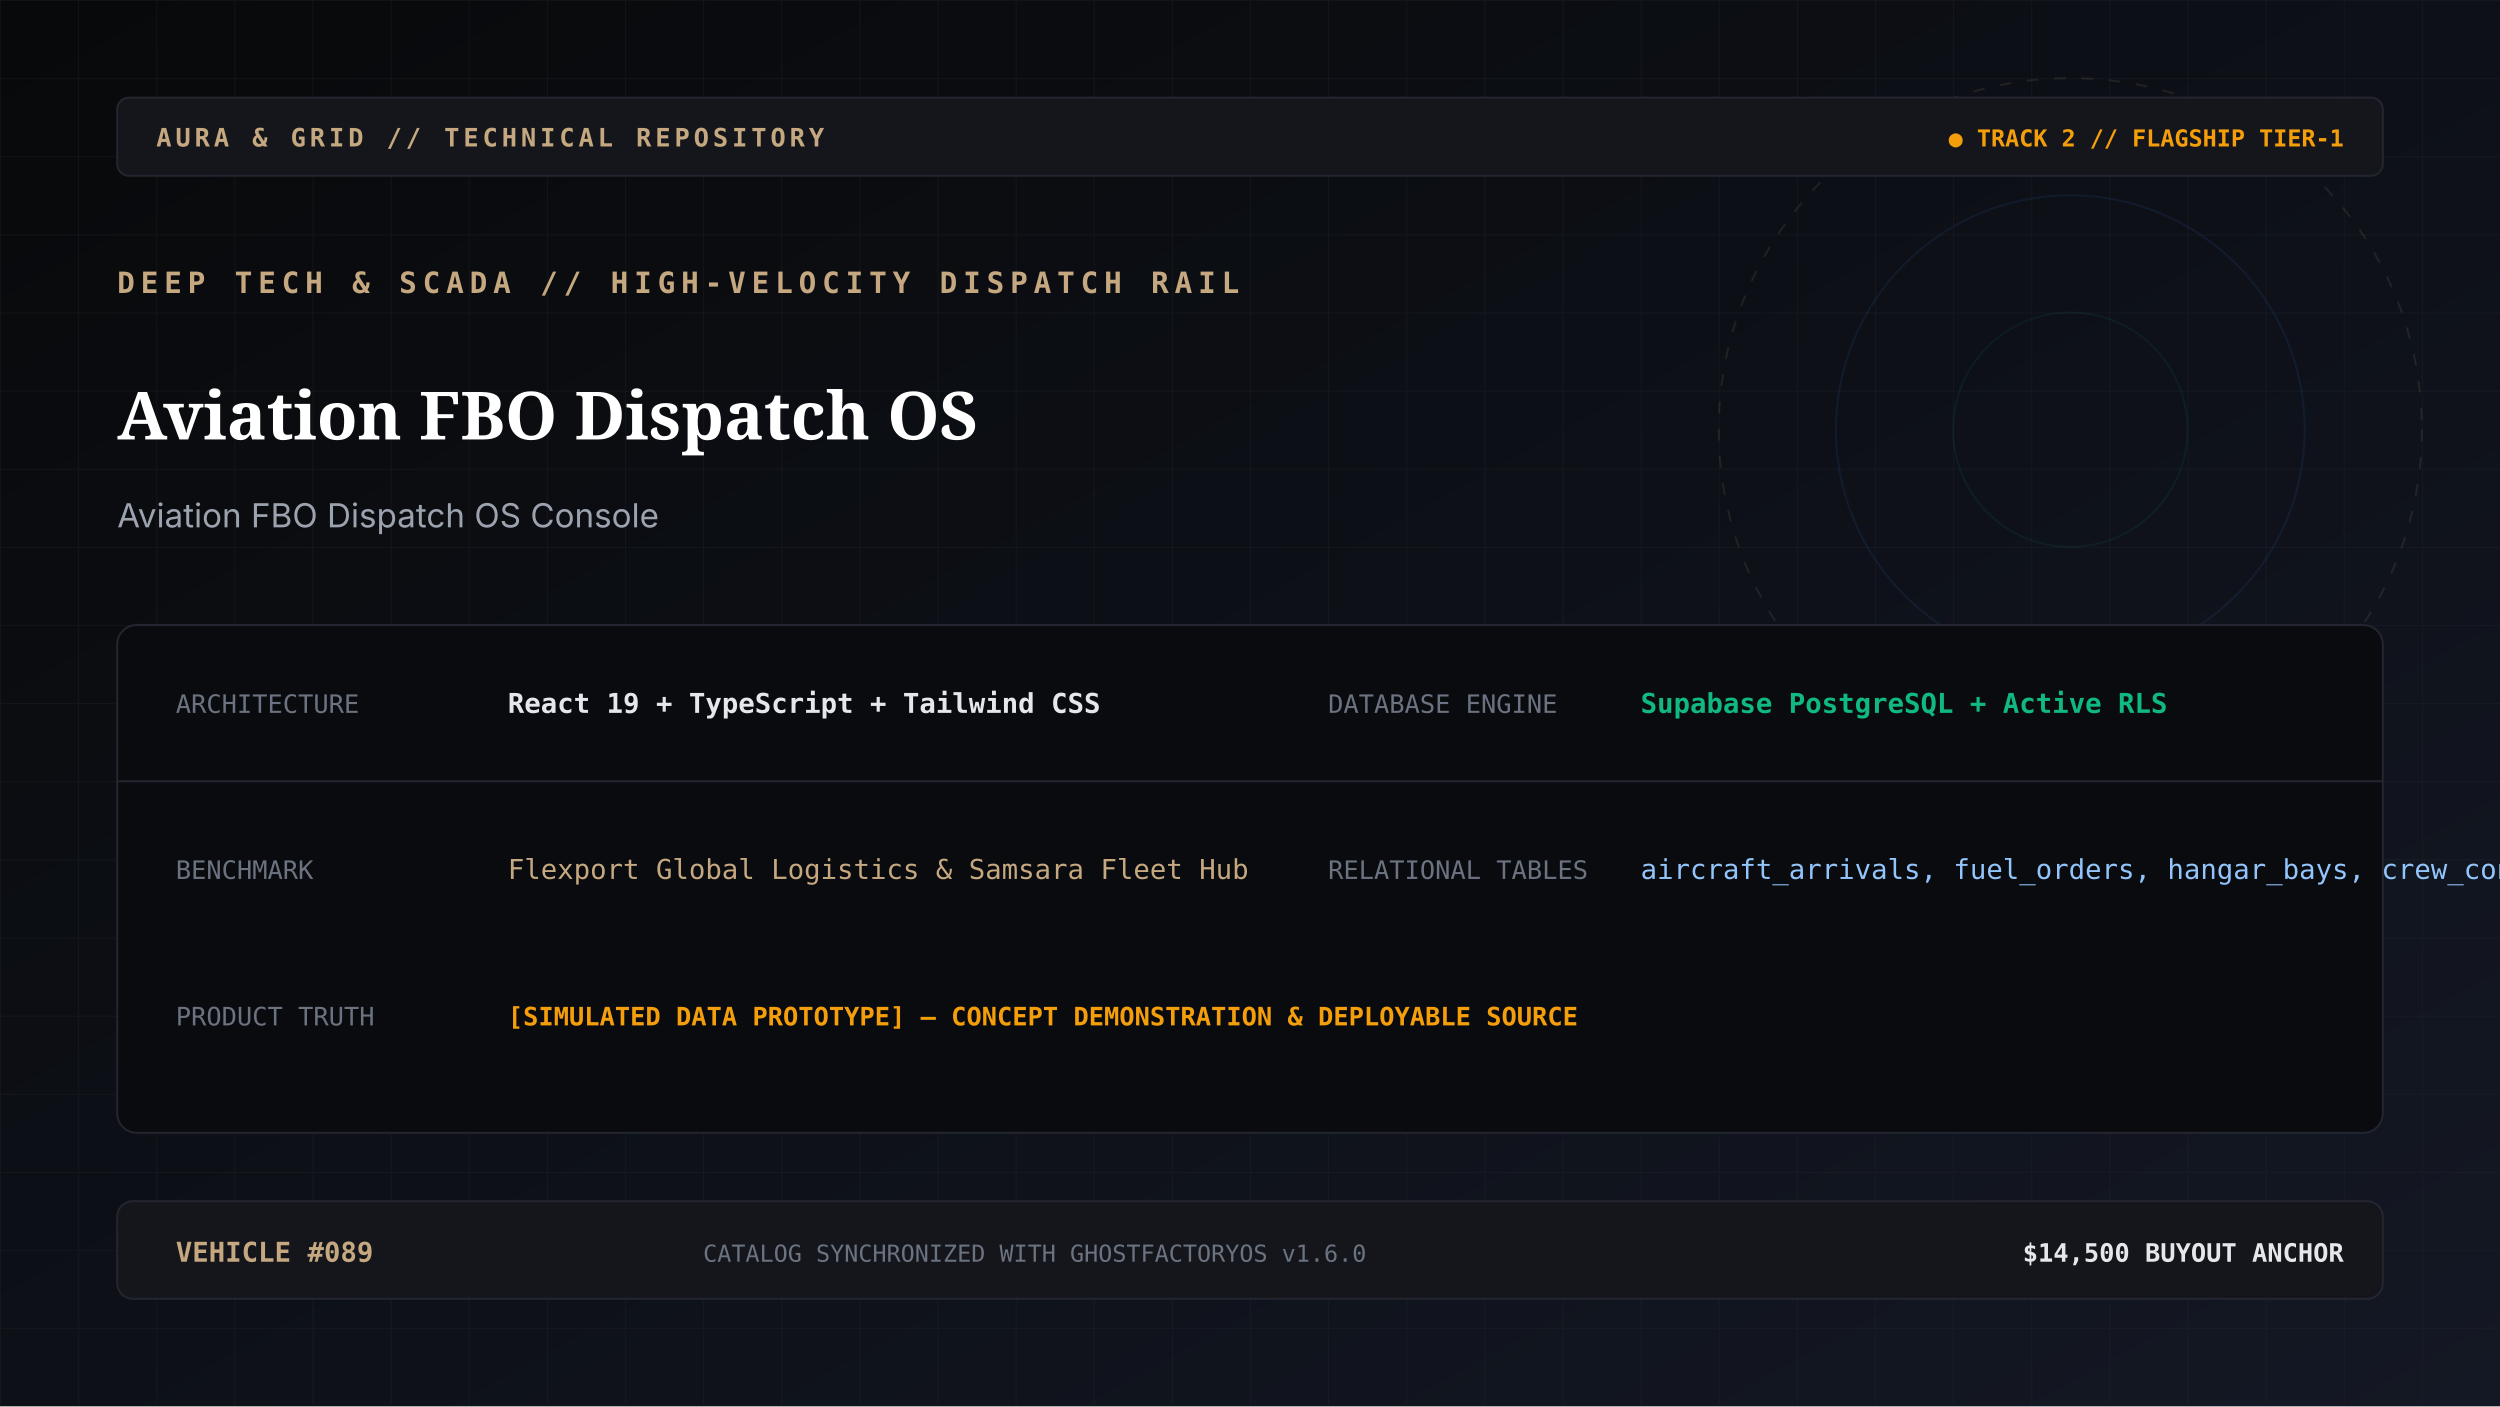
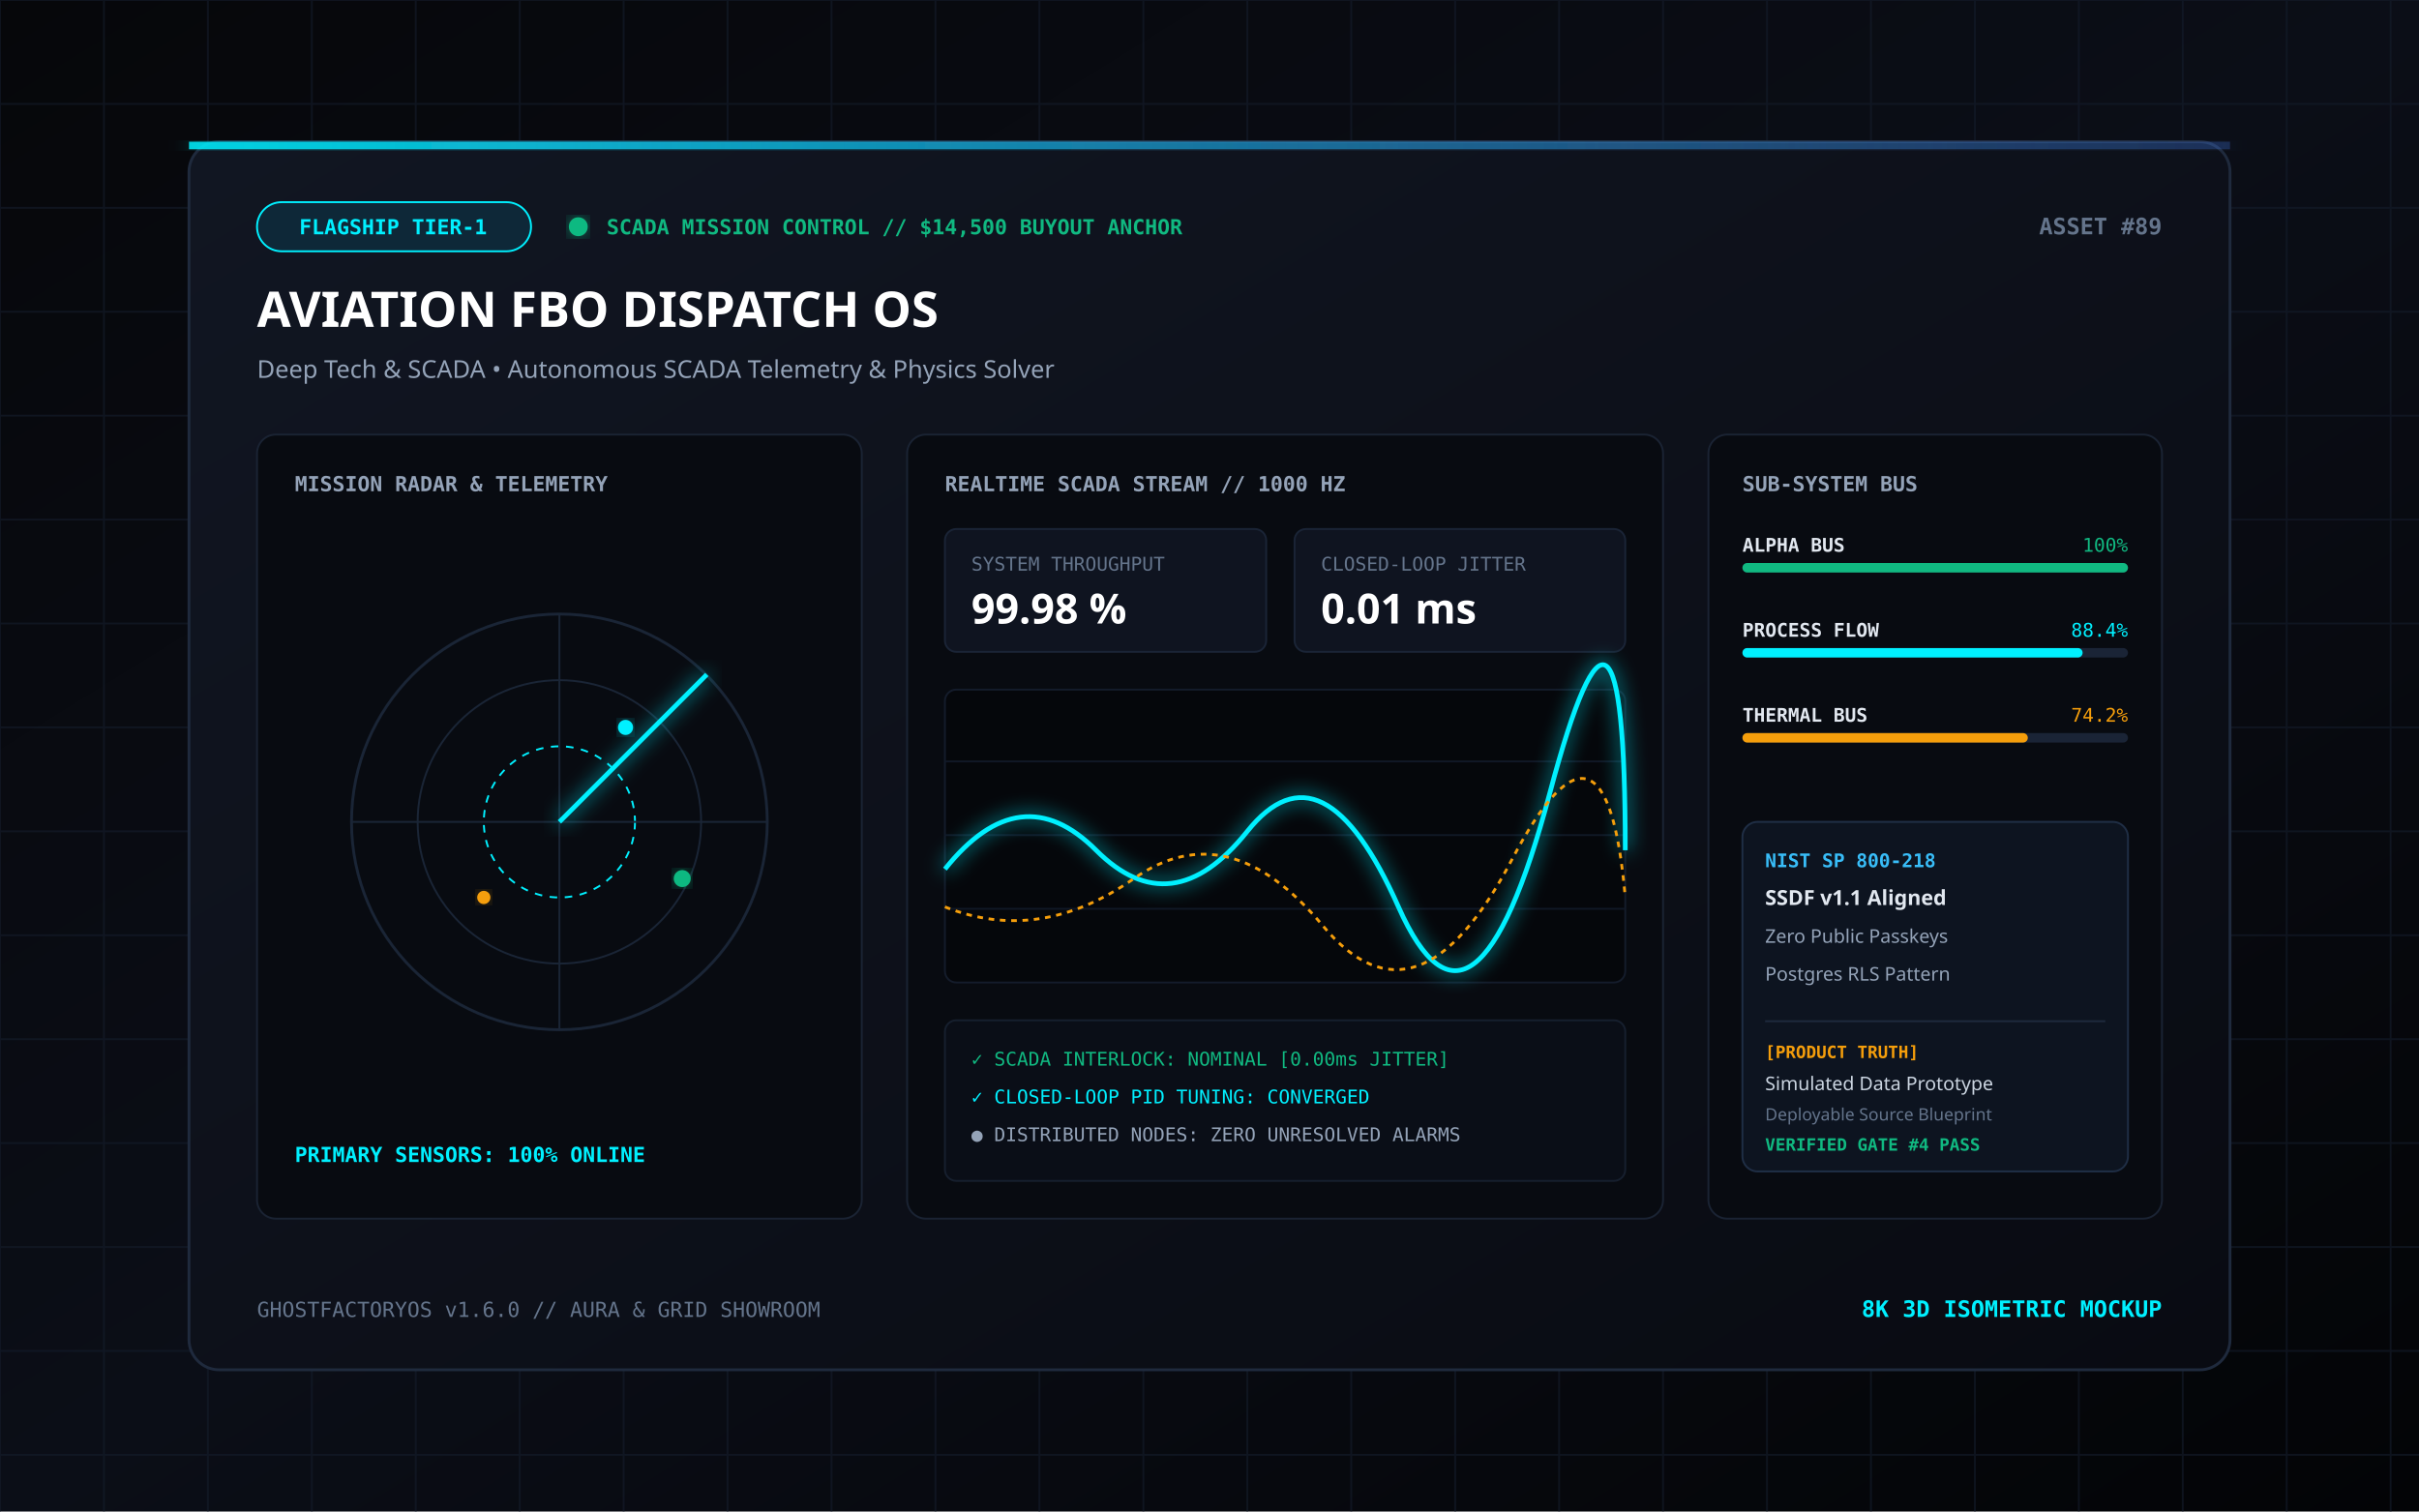
- <svg xmlns="http://www.w3.org/2000/svg" width="1280" height="720" viewBox="0 0 1280 720">
+ <svg xmlns="http://www.w3.org/2000/svg" width="1280" height="800" viewBox="0 0 1280 800">
  <defs>
-     <linearGradient id="bg-89" x1="0%" y1="0%" x2="100%" y2="100%">
-       <stop offset="0%" stop-color="#08090A" />
-       <stop offset="50%" stop-color="#0D1017" />
-       <stop offset="100%" stop-color="#141824" />
+     <linearGradient id="bgGrad_89" x1="0%" y1="0%" x2="100%" y2="100%">
+       <stop offset="0%" stop-color="#06070A" />
+       <stop offset="50%" stop-color="#0B0E17" />
+       <stop offset="100%" stop-color="#030406" />
    </linearGradient>
-     <pattern id="grid-89" width="40" height="40" patternUnits="userSpaceOnUse">
-       <path d="M 40 0 L 0 0 0 40" fill="none" stroke="#232630" stroke-width="0.75" stroke-opacity="0.45" />
-     </pattern>
+     <linearGradient id="cardGrad_89" x1="0%" y1="0%" x2="100%" y2="100%">
+       <stop offset="0%" stop-color="#111622" />
+       <stop offset="100%" stop-color="#090B12" />
+     </linearGradient>
+     <linearGradient id="cyanGlow_89" x1="0%" y1="0%" x2="100%" y2="0%">
+       <stop offset="0%" stop-color="#00F0FF" stop-opacity="0.85" />
+       <stop offset="100%" stop-color="#3B82F6" stop-opacity="0.25" />
+     </linearGradient>
+     <linearGradient id="amberGlow_89" x1="0%" y1="0%" x2="100%" y2="0%">
+       <stop offset="0%" stop-color="#F59E0B" stop-opacity="0.9" />
+       <stop offset="100%" stop-color="#EF4444" stop-opacity="0.2" />
+     </linearGradient>
+     <filter id="glow_89">
+       <feGaussianBlur stdDeviation="5" result="blur" />
+       <feMerge>
+         <feMergeNode in="blur" />
+         <feMergeNode in="SourceGraphic" />
+       </feMerge>
+     </filter>
  </defs>
-   <rect width="1280" height="720" fill="url(#bg-89)" />
-   <rect width="1280" height="720" fill="url(#grid-89)" />
-   <circle cx="1060" cy="220" r="180" fill="none" stroke="#C5A880" stroke-width="1" stroke-opacity="0.12" stroke-dasharray="6 8" />
-   <circle cx="1060" cy="220" r="120" fill="none" stroke="#3B82F6" stroke-width="1" stroke-opacity="0.1" />
-   <circle cx="1060" cy="220" r="60" fill="none" stroke="#10B981" stroke-width="1" stroke-opacity="0.08" />
-   <rect x="60" y="50" width="1160" height="40" fill="#14161C" rx="6" stroke="#232630" stroke-width="1" />
-   <text x="80" y="75" fill="#C5A880" font-family="'JetBrains Mono', monospace" font-size="13" font-weight="600" letter-spacing="2">AURA &amp; GRID // TECHNICAL REPOSITORY</text>
-   <text x="1200" y="75" text-anchor="end" fill="#F59E0B" font-family="'JetBrains Mono', monospace" font-size="12" font-weight="bold">● TRACK 2 // FLAGSHIP TIER-1</text>
-   <text x="60" y="150" fill="#C5A880" font-family="'JetBrains Mono', monospace" font-size="15" font-weight="bold" letter-spacing="3">DEEP TECH &amp; SCADA // HIGH-VELOCITY DISPATCH RAIL</text>
-   <text x="60" y="225" fill="#FFFFFF" font-family="'Playfair Display', Georgia, serif" font-size="34" font-weight="bold">Aviation FBO Dispatch OS</text>
-   <text x="60" y="270" fill="#9CA3AF" font-family="'Inter', sans-serif" font-size="17">Aviation FBO Dispatch OS Console</text>
-   <rect x="60" y="320" width="1160" height="260" fill="#090B0E" rx="10" stroke="#232630" stroke-width="1" />
-   <line x1="60" y1="400" x2="1220" y2="400" stroke="#232630" stroke-width="1" />
-   <text x="90" y="365" fill="#6B7280" font-family="'JetBrains Mono', monospace" font-size="13">ARCHITECTURE</text>
-   <text x="260" y="365" fill="#E5E7EB" font-family="'JetBrains Mono', monospace" font-size="14" font-weight="bold">React 19 + TypeScript + Tailwind CSS</text>
-   <text x="680" y="365" fill="#6B7280" font-family="'JetBrains Mono', monospace" font-size="13">DATABASE ENGINE</text>
-   <text x="840" y="365" fill="#10B981" font-family="'JetBrains Mono', monospace" font-size="14" font-weight="bold">Supabase PostgreSQL + Active RLS</text>
-   <text x="90" y="450" fill="#6B7280" font-family="'JetBrains Mono', monospace" font-size="13">BENCHMARK</text>
-   <text x="260" y="450" fill="#C5A880" font-family="'JetBrains Mono', monospace" font-size="14">Flexport Global Logistics &amp; Samsara Fleet Hub</text>
-   <text x="680" y="450" fill="#6B7280" font-family="'JetBrains Mono', monospace" font-size="13">RELATIONAL TABLES</text>
-   <text x="840" y="450" fill="#93C5FD" font-family="'JetBrains Mono', monospace" font-size="14">aircraft_arrivals, fuel_orders, hangar_bays, crew_concierge</text>
-   <text x="90" y="525" fill="#6B7280" font-family="'JetBrains Mono', monospace" font-size="13">PRODUCT TRUTH</text>
-   <text x="260" y="525" fill="#F59E0B" font-family="'JetBrains Mono', monospace" font-size="13" font-weight="600">[SIMULATED DATA PROTOTYPE] — CONCEPT DEMONSTRATION &amp; DEPLOYABLE SOURCE</text>
-   <rect x="60" y="615" width="1160" height="50" fill="#14161C" rx="8" stroke="#232630" stroke-width="1" />
-   <text x="90" y="646" fill="#C5A880" font-family="'JetBrains Mono', monospace" font-size="14" font-weight="bold">VEHICLE #089</text>
-   <text x="360" y="646" fill="#6B7280" font-family="'JetBrains Mono', monospace" font-size="12">CATALOG SYNCHRONIZED WITH GHOSTFACTORYOS v1.6.0</text>
-   <text x="1200" y="646" text-anchor="end" fill="#E5E7EB" font-family="'JetBrains Mono', monospace" font-size="13" font-weight="bold">$14,500 BUYOUT ANCHOR</text>
+   <rect width="1280" height="800" fill="url(#bgGrad_89)" />
+   <g stroke="#141C2B" stroke-width="1" opacity="0.6">
+     <line x1="0" y1="0" x2="0" y2="800" />
+     <line x1="55" y1="0" x2="55" y2="800" />
+     <line x1="110" y1="0" x2="110" y2="800" />
+     <line x1="165" y1="0" x2="165" y2="800" />
+     <line x1="220" y1="0" x2="220" y2="800" />
+     <line x1="275" y1="0" x2="275" y2="800" />
+     <line x1="330" y1="0" x2="330" y2="800" />
+     <line x1="385" y1="0" x2="385" y2="800" />
+     <line x1="440" y1="0" x2="440" y2="800" />
+     <line x1="495" y1="0" x2="495" y2="800" />
+     <line x1="550" y1="0" x2="550" y2="800" />
+     <line x1="605" y1="0" x2="605" y2="800" />
+     <line x1="660" y1="0" x2="660" y2="800" />
+     <line x1="715" y1="0" x2="715" y2="800" />
+     <line x1="770" y1="0" x2="770" y2="800" />
+     <line x1="825" y1="0" x2="825" y2="800" />
+     <line x1="880" y1="0" x2="880" y2="800" />
+     <line x1="935" y1="0" x2="935" y2="800" />
+     <line x1="990" y1="0" x2="990" y2="800" />
+     <line x1="1045" y1="0" x2="1045" y2="800" />
+     <line x1="1100" y1="0" x2="1100" y2="800" />
+     <line x1="1155" y1="0" x2="1155" y2="800" />
+     <line x1="1210" y1="0" x2="1210" y2="800" />
+     <line x1="1265" y1="0" x2="1265" y2="800" />
+     <line x1="1320" y1="0" x2="1320" y2="800" />
+     <line x1="0" y1="0" x2="1280" y2="0" />
+     <line x1="0" y1="55" x2="1280" y2="55" />
+     <line x1="0" y1="110" x2="1280" y2="110" />
+     <line x1="0" y1="165" x2="1280" y2="165" />
+     <line x1="0" y1="220" x2="1280" y2="220" />
+     <line x1="0" y1="275" x2="1280" y2="275" />
+     <line x1="0" y1="330" x2="1280" y2="330" />
+     <line x1="0" y1="385" x2="1280" y2="385" />
+     <line x1="0" y1="440" x2="1280" y2="440" />
+     <line x1="0" y1="495" x2="1280" y2="495" />
+     <line x1="0" y1="550" x2="1280" y2="550" />
+     <line x1="0" y1="605" x2="1280" y2="605" />
+     <line x1="0" y1="660" x2="1280" y2="660" />
+     <line x1="0" y1="715" x2="1280" y2="715" />
+     <line x1="0" y1="770" x2="1280" y2="770" />
+     <line x1="0" y1="825" x2="1280" y2="825" />
+   </g>
+   <g transform="translate(100, 75)">
+     <rect x="0" y="0" width="1080" height="650" rx="16" fill="url(#cardGrad_89)" stroke="#1F2A3D" stroke-width="1.5" />
+     <rect x="0" y="0" width="1080" height="4" fill="url(#cyanGlow_89)" filter="url(#glow_89)" />
+     <g transform="translate(36, 32)">
+       <rect x="0" y="0" width="145" height="26" rx="13" fill="#0E2838" stroke="#00F0FF" stroke-width="1" />
+       <text x="72" y="17" fill="#00F0FF" font-family="monospace" font-size="11" font-weight="700" text-anchor="middle">FLAGSHIP TIER-1</text>
+       <circle cx="170" cy="13" r="5" fill="#10B981" filter="url(#glow_89)" />
+       <text x="185" y="17" fill="#10B981" font-family="monospace" font-size="11" font-weight="600">SCADA MISSION CONTROL // $14,500 BUYOUT ANCHOR</text>
+       <text x="1008" y="17" fill="#64748B" font-family="monospace" font-size="12" text-anchor="end" font-weight="600">ASSET #89</text>
+     </g>
+     <text x="36" y="98" fill="#FFFFFF" font-family="sans-serif" font-size="26" font-weight="800">AVIATION FBO DISPATCH OS</text>
+     <text x="36" y="125" fill="#94A3B8" font-family="sans-serif" font-size="13" font-weight="500">Deep Tech &amp; SCADA • Autonomous SCADA Telemetry &amp; Physics Solver</text>
+     <g transform="translate(36, 155)">
+       <rect width="320" height="415" rx="10" fill="#080B11" stroke="#1A2333" stroke-width="1" />
+       <text x="20" y="30" fill="#94A3B8" font-family="monospace" font-size="11" font-weight="700">MISSION RADAR &amp; TELEMETRY</text>
+       <circle cx="160" cy="205" r="110" fill="none" stroke="#1A2536" stroke-width="1.5" />
+       <circle cx="160" cy="205" r="75" fill="none" stroke="#1A2536" stroke-width="1" />
+       <circle cx="160" cy="205" r="40" fill="none" stroke="#00F0FF" stroke-width="1" stroke-dasharray="4,4" />
+       <line x1="160" y1="95" x2="160" y2="315" stroke="#1A2536" stroke-width="1" />
+       <line x1="50" y1="205" x2="270" y2="205" stroke="#1A2536" stroke-width="1" />
+       <line x1="160" y1="205" x2="238" y2="127" stroke="#00F0FF" stroke-width="2.5" filter="url(#glow_89)" />
+       <circle cx="195" cy="155" r="4" fill="#00F0FF" filter="url(#glow_89)" />
+       <circle cx="120" cy="245" r="3.5" fill="#F59E0B" filter="url(#glow_89)" />
+       <circle cx="225" cy="235" r="4.5" fill="#10B981" filter="url(#glow_89)" />
+       <text x="20" y="385" fill="#00F0FF" font-family="monospace" font-size="11" font-weight="700">PRIMARY SENSORS: 100% ONLINE</text>
+     </g>
+     <g transform="translate(380, 155)">
+       <rect width="400" height="415" rx="10" fill="#080B11" stroke="#1A2333" stroke-width="1" />
+       <text x="20" y="30" fill="#94A3B8" font-family="monospace" font-size="11" font-weight="700">REALTIME SCADA STREAM // 1000 HZ</text>
+       <g transform="translate(20, 50)">
+         <rect width="170" height="65" rx="6" fill="#0F1420" stroke="#1A2436" stroke-width="1" />
+         <text x="14" y="22" fill="#64748B" font-family="monospace" font-size="10">SYSTEM THROUGHPUT</text>
+         <text x="14" y="50" fill="#FFFFFF" font-family="sans-serif" font-size="22" font-weight="700">99.98 %</text>
+       </g>
+       <g transform="translate(205, 50)">
+         <rect width="175" height="65" rx="6" fill="#0F1420" stroke="#1A2436" stroke-width="1" />
+         <text x="14" y="22" fill="#64748B" font-family="monospace" font-size="10">CLOSED-LOOP JITTER</text>
+         <text x="14" y="50" fill="#FFFFFF" font-family="sans-serif" font-size="22" font-weight="700">0.01 ms</text>
+       </g>
+       <g transform="translate(20, 135)">
+         <rect width="360" height="155" rx="6" fill="#05070B" stroke="#141C2B" stroke-width="1" />
+         <line x1="0" y1="38" x2="360" y2="38" stroke="#101826" stroke-width="1" />
+         <line x1="0" y1="77" x2="360" y2="77" stroke="#101826" stroke-width="1" />
+         <line x1="0" y1="116" x2="360" y2="116" stroke="#101826" stroke-width="1" />
+         <path d="M 0 95 Q 40 45 80 85 T 160 75 T 240 115 T 320 55 T 360 85" fill="none" stroke="#00F0FF" stroke-width="2.5" filter="url(#glow_89)" />
+         <path d="M 0 115 Q 50 135 100 100 T 200 125 T 300 90 T 360 110" fill="none" stroke="#F59E0B" stroke-width="1.5" stroke-dasharray="3,3" />
+       </g>
+       <g transform="translate(20, 310)">
+         <rect width="360" height="85" rx="6" fill="#0A0E17" stroke="#161F2E" stroke-width="1" />
+         <text x="14" y="24" fill="#10B981" font-family="monospace" font-size="10">✓ SCADA INTERLOCK: NOMINAL [0.00ms JITTER]</text>
+         <text x="14" y="44" fill="#00F0FF" font-family="monospace" font-size="10">✓ CLOSED-LOOP PID TUNING: CONVERGED</text>
+         <text x="14" y="64" fill="#94A3B8" font-family="monospace" font-size="10">● DISTRIBUTED NODES: ZERO UNRESOLVED ALARMS</text>
+       </g>
+     </g>
+     <g transform="translate(804, 155)">
+       <rect width="240" height="415" rx="10" fill="#080B11" stroke="#1A2333" stroke-width="1" />
+       <text x="18" y="30" fill="#94A3B8" font-family="monospace" font-size="11" font-weight="700">SUB-SYSTEM BUS</text>
+       <g transform="translate(18, 50)">
+         <text x="0" y="12" fill="#E2E8F0" font-family="monospace" font-size="10" font-weight="600">ALPHA BUS</text>
+         <text x="204" y="12" fill="#10B981" font-family="monospace" font-size="10" text-anchor="end">100%</text>
+         <rect x="0" y="18" width="204" height="5" rx="2.5" fill="#1A2436" />
+         <rect x="0" y="18" width="204" height="5" rx="2.5" fill="#10B981" />
+       </g>
+       <g transform="translate(18, 95)">
+         <text x="0" y="12" fill="#E2E8F0" font-family="monospace" font-size="10" font-weight="600">PROCESS FLOW</text>
+         <text x="204" y="12" fill="#00F0FF" font-family="monospace" font-size="10" text-anchor="end">88.4%</text>
+         <rect x="0" y="18" width="204" height="5" rx="2.5" fill="#1A2436" />
+         <rect x="0" y="18" width="180" height="5" rx="2.5" fill="#00F0FF" />
+       </g>
+       <g transform="translate(18, 140)">
+         <text x="0" y="12" fill="#E2E8F0" font-family="monospace" font-size="10" font-weight="600">THERMAL BUS</text>
+         <text x="204" y="12" fill="#F59E0B" font-family="monospace" font-size="10" text-anchor="end">74.2%</text>
+         <rect x="0" y="18" width="204" height="5" rx="2.5" fill="#1A2436" />
+         <rect x="0" y="18" width="151" height="5" rx="2.5" fill="#F59E0B" />
+       </g>
+       <g transform="translate(18, 205)">
+         <rect width="204" height="185" rx="8" fill="#0D1420" stroke="#1F2E45" stroke-width="1" />
+         <text x="12" y="24" fill="#38BDF8" font-family="monospace" font-size="10" font-weight="700">NIST SP 800-218</text>
+         <text x="12" y="44" fill="#E2E8F0" font-family="sans-serif" font-size="11" font-weight="600">SSDF v1.1 Aligned</text>
+         <text x="12" y="64" fill="#94A3B8" font-family="sans-serif" font-size="10">Zero Public Passkeys</text>
+         <text x="12" y="84" fill="#94A3B8" font-family="sans-serif" font-size="10">Postgres RLS Pattern</text>
+         <rect x="12" y="105" width="180" height="1" fill="#1E2A3D" />
+         <text x="12" y="125" fill="#F59E0B" font-family="monospace" font-size="9" font-weight="700">[PRODUCT TRUTH]</text>
+         <text x="12" y="142" fill="#CBD5E1" font-family="sans-serif" font-size="10">Simulated Data Prototype</text>
+         <text x="12" y="158" fill="#64748B" font-family="sans-serif" font-size="9">Deployable Source Blueprint</text>
+         <text x="12" y="174" fill="#10B981" font-family="monospace" font-size="9" font-weight="700">VERIFIED GATE #4 PASS</text>
+       </g>
+     </g>
+     <g transform="translate(36, 600)">
+       <text x="0" y="22" fill="#64748B" font-family="monospace" font-size="11">GHOSTFACTORYOS v1.6.0 // AURA &amp; GRID SHOWROOM</text>
+       <text x="1008" y="22" fill="#00F0FF" font-family="monospace" font-size="12" font-weight="700" text-anchor="end">8K 3D ISOMETRIC MOCKUP</text>
+     </g>
+   </g>
</svg>
